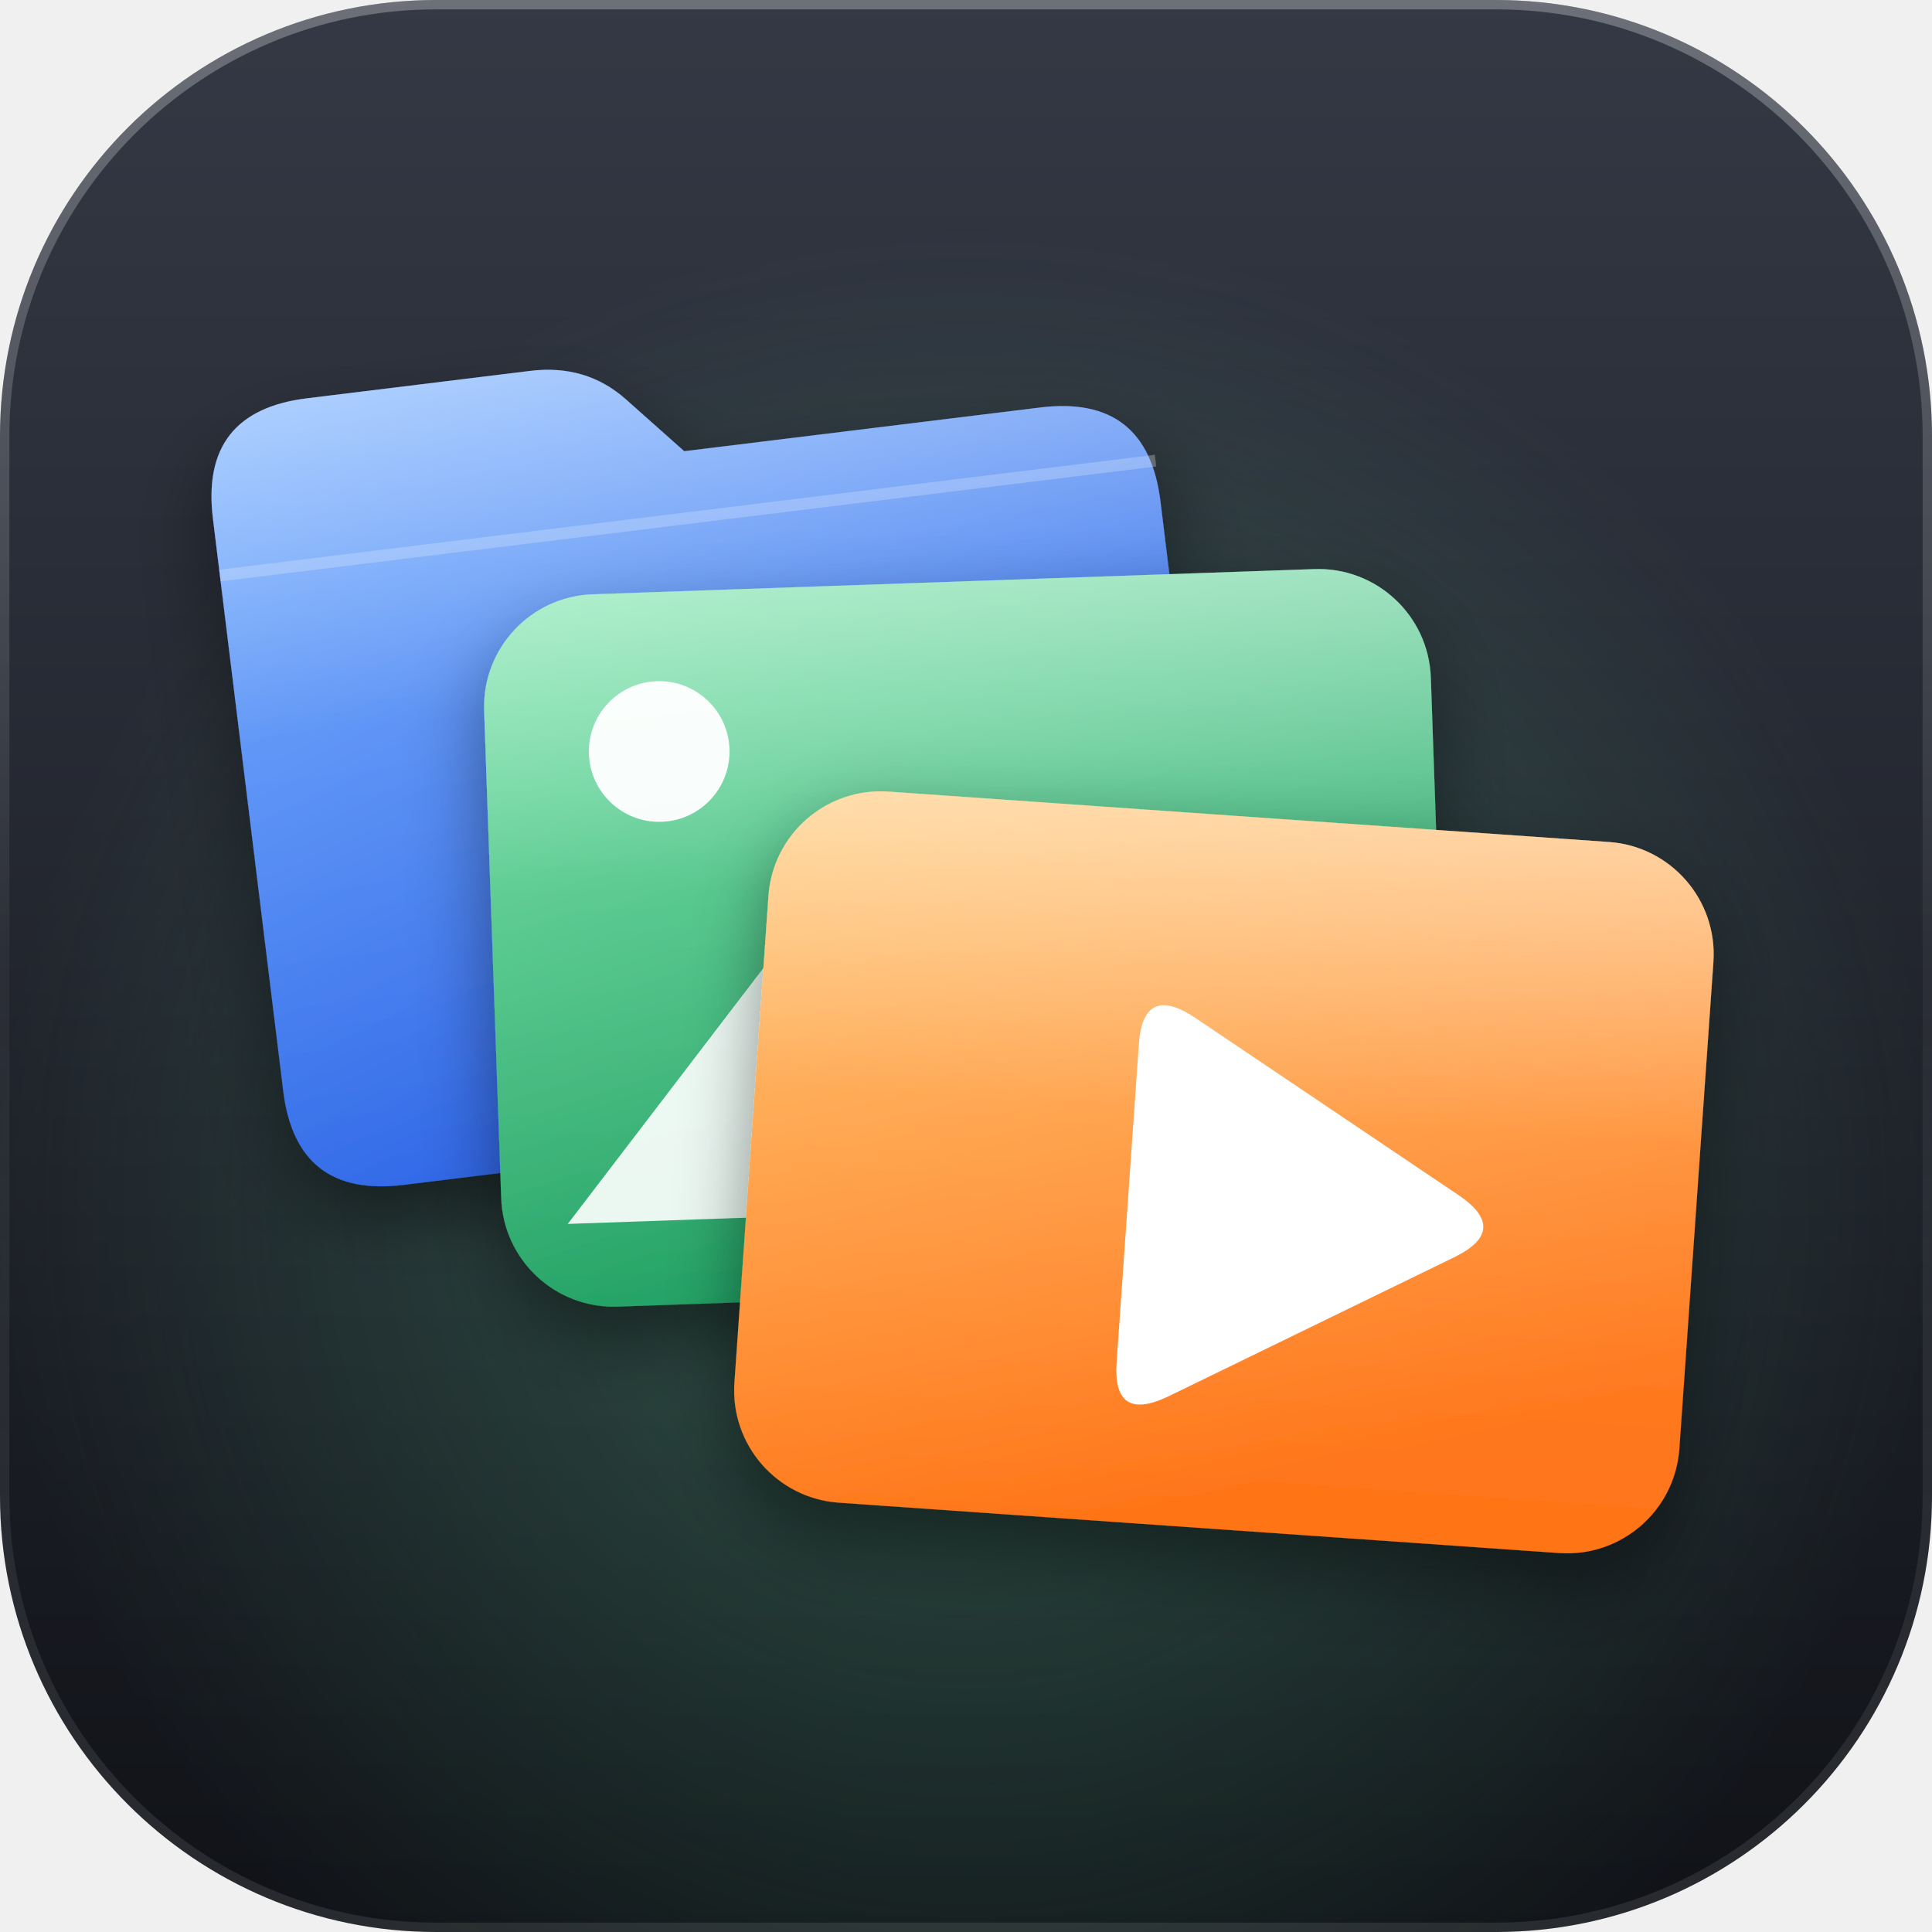
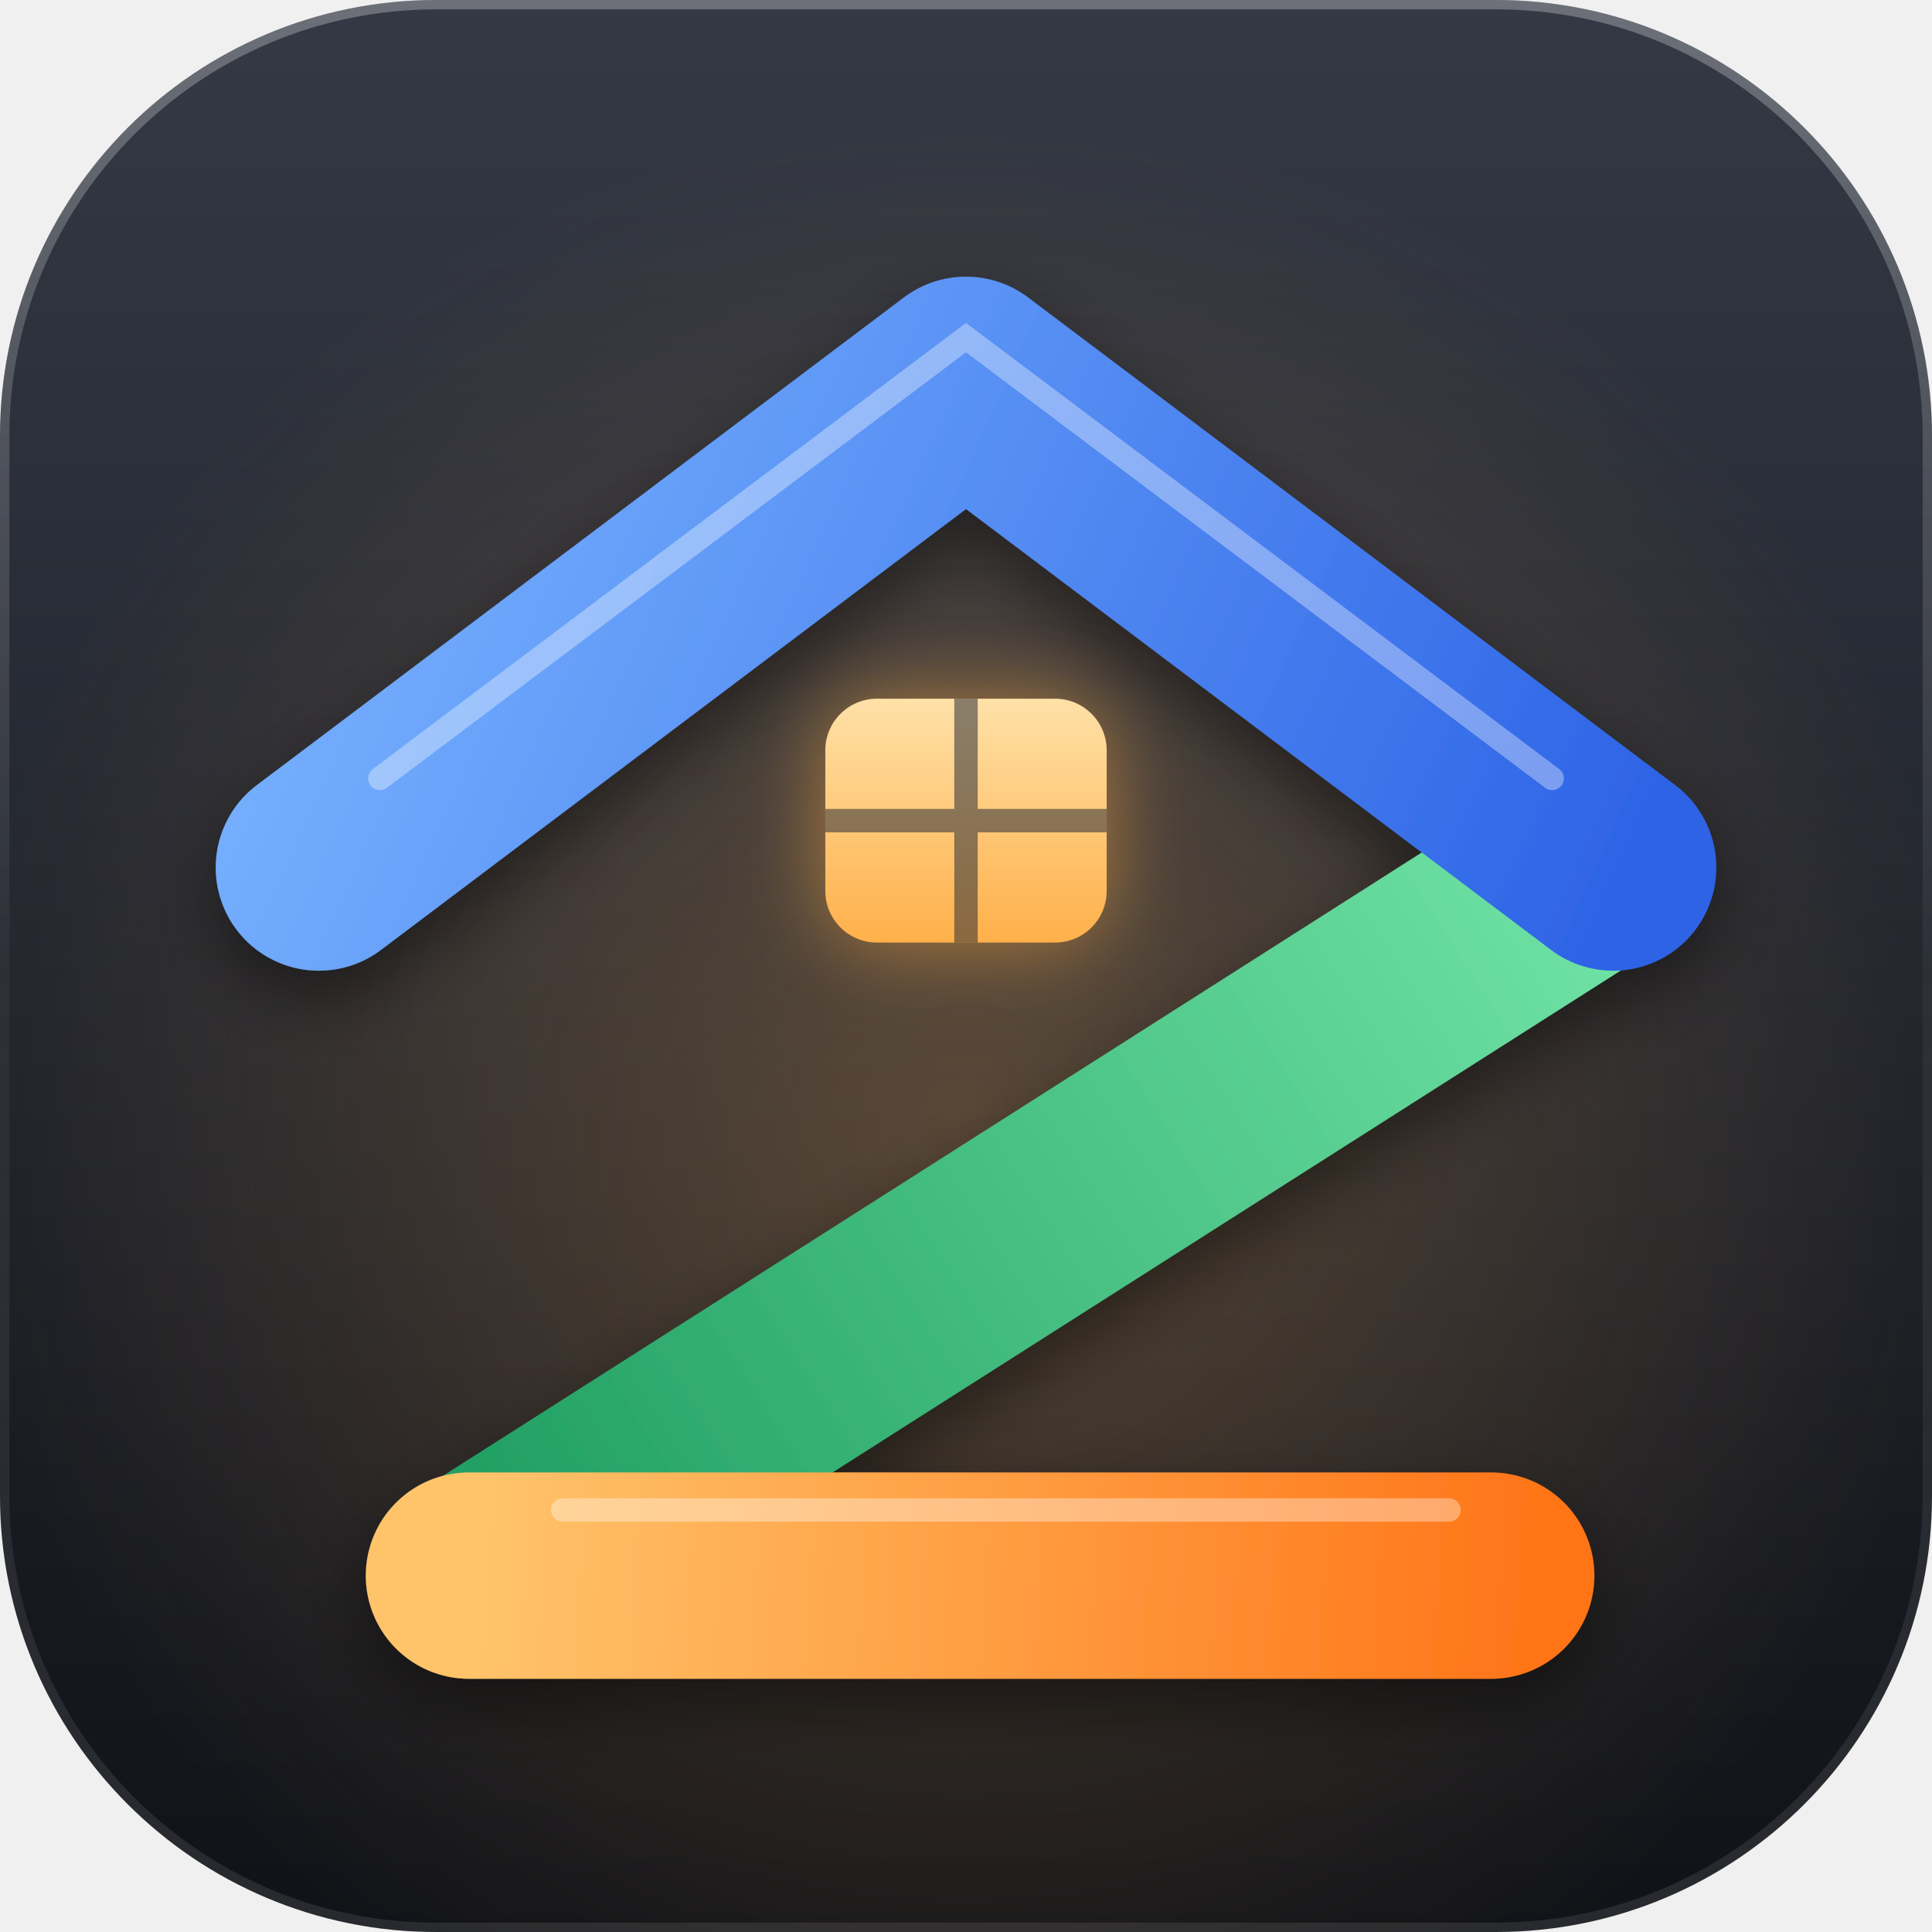
<svg xmlns="http://www.w3.org/2000/svg" viewBox="100 100 824 824">
  <defs>
    <linearGradient id="body" x1="0" y1="0" x2="0" y2="1">
      <stop offset="0" stop-color="#343945" />
      <stop offset="1" stop-color="#101217" />
    </linearGradient>
    <linearGradient id="rim" x1="0" y1="0" x2="0" y2="1">
      <stop offset="0" stop-color="#ffffff" stop-opacity="0.28" />
      <stop offset="0.5" stop-color="#ffffff" stop-opacity="0.04" />
      <stop offset="1" stop-color="#ffffff" stop-opacity="0.10" />
    </linearGradient>
-     <radialGradient id="glow" cx="0.5" cy="0.62" r="0.5">
-       <stop offset="0" stop-color="#5fd39a" stop-opacity="0.30" />
-       <stop offset="1" stop-color="#5fd39a" stop-opacity="0" />
+     <radialGradient id="glow" cx="0.5" cy="0.58" r="0.52">
+       <stop offset="0" stop-color="#ffb35c" stop-opacity="0.26" />
+       <stop offset="1" stop-color="#ffb35c" stop-opacity="0" />
    </radialGradient>
-     <linearGradient id="blue" x1="0" y1="0" x2="0.4" y2="1">
-       <stop offset="0" stop-color="#6aa8ff" />
+     <linearGradient id="blue" gradientUnits="userSpaceOnUse" x1="236" y1="250" x2="788" y2="500">
+       <stop offset="0" stop-color="#7ab4ff" />
      <stop offset="1" stop-color="#2d63e6" />
    </linearGradient>
-     <linearGradient id="green" x1="0" y1="0" x2="0.4" y2="1">
+     <linearGradient id="green" gradientUnits="userSpaceOnUse" x1="772" y1="474" x2="304" y2="772">
      <stop offset="0" stop-color="#6fe2a4" />
      <stop offset="1" stop-color="#1f9d61" />
    </linearGradient>
-     <linearGradient id="orange" x1="0" y1="0" x2="0.4" y2="1">
+     <linearGradient id="orange" gradientUnits="userSpaceOnUse" x1="300" y1="760" x2="760" y2="790">
      <stop offset="0" stop-color="#ffc46b" />
      <stop offset="1" stop-color="#ff7417" />
    </linearGradient>
-     <linearGradient id="sheen" x1="0" y1="0" x2="0" y2="1">
-       <stop offset="0" stop-color="#ffffff" stop-opacity="0.45" />
-       <stop offset="0.42" stop-color="#ffffff" stop-opacity="0.08" />
-       <stop offset="1" stop-color="#ffffff" stop-opacity="0" />
+     <linearGradient id="window" x1="0" y1="0" x2="0" y2="1">
+       <stop offset="0" stop-color="#ffe1a8" />
+       <stop offset="1" stop-color="#ffb04a" />
    </linearGradient>
-     <filter id="card" x="-30%" y="-30%" width="160%" height="170%">
-       <feDropShadow dx="0" dy="14" stdDeviation="16" flood-color="#000" flood-opacity="0.42" />
+     <filter id="lift" x="-30%" y="-30%" width="160%" height="170%">
+       <feDropShadow dx="0" dy="12" stdDeviation="14" flood-color="#000" flood-opacity="0.45" />
+     </filter>
+     <filter id="lamp" x="-100%" y="-100%" width="300%" height="300%">
+       <feGaussianBlur stdDeviation="18" />
    </filter>
    <clipPath id="squircle">
      <rect x="100" y="100" width="824" height="824" rx="186" />
    </clipPath>
  </defs>
  <rect x="100" y="100" width="824" height="824" rx="186" fill="url(#body)" />
  <g clip-path="url(#squircle)">
    <rect x="100" y="100" width="824" height="824" fill="url(#glow)" />
  </g>
  <rect x="102" y="102" width="820" height="820" rx="184" fill="none" stroke="url(#rim)" stroke-width="4" />
-   <g transform="rotate(-7 402 400)" filter="url(#card)">
-     <path d="M202 296 q0-46 46-46 h96 q24 0 39 17 l22 25 h153 q46 0 46 46 v204 q0 46-46 46 h-310 q-46 0-46-46z" fill="url(#blue)" />
-     <path d="M202 296 q0-46 46-46 h96 q24 0 39 17 l22 25 h153 q46 0 46 46 v204 q0 46-46 46 h-310 q-46 0-46-46z" fill="url(#sheen)" />
-     <rect x="202" y="318" width="402" height="5" fill="#ffffff" fill-opacity="0.22" />
+   <rect x="452" y="398" width="120" height="104" rx="22" fill="#ffb04a" opacity="0.55" filter="url(#lamp)" />
+   <rect x="452" y="398" width="120" height="104" rx="22" fill="url(#window)" />
+   <path d="M512 398 v104 M452 450 h120" stroke="#2a2e38" stroke-opacity="0.55" stroke-width="10" />
+   <g filter="url(#lift)" fill="none" stroke-linecap="round" stroke-linejoin="round" stroke-width="88">
+     <path d="M772 474 L304 772" stroke="url(#green)" />
+     <path d="M300 772 H736" stroke="url(#orange)" />
+     <path d="M236 470 L512 262 L788 470" stroke="url(#blue)" />
  </g>
-   <g transform="rotate(-2 512 500)" filter="url(#card)">
-     <rect x="310" y="348" width="404" height="304" rx="48" fill="url(#green)" />
-     <rect x="310" y="348" width="404" height="304" rx="48" fill="url(#sheen)" />
-     <circle cx="384" cy="416" r="30" fill="#ffffff" fill-opacity="0.95" />
-     <path d="M338 616 l92-112 l58 68 l38-42 l74 86z" fill="#ffffff" fill-opacity="0.9" />
-   </g>
-   <g transform="rotate(4 622 600)" filter="url(#card)">
-     <rect x="420" y="448" width="404" height="304" rx="48" fill="url(#orange)" />
-     <rect x="420" y="448" width="404" height="304" rx="48" fill="url(#sheen)" />
-     <path d="M582 548 q0-26 23-13 l118 68 q22 13 0 26 l-118 68 q-23 13-23-13z" fill="#ffffff" />
+   <g fill="none" stroke="#ffffff" stroke-linecap="round" stroke-opacity="0.35" stroke-width="10">
+     <path d="M262 432 L512 244 L762 432" />
+     <path d="M340 744 H718" />
  </g>
</svg>
